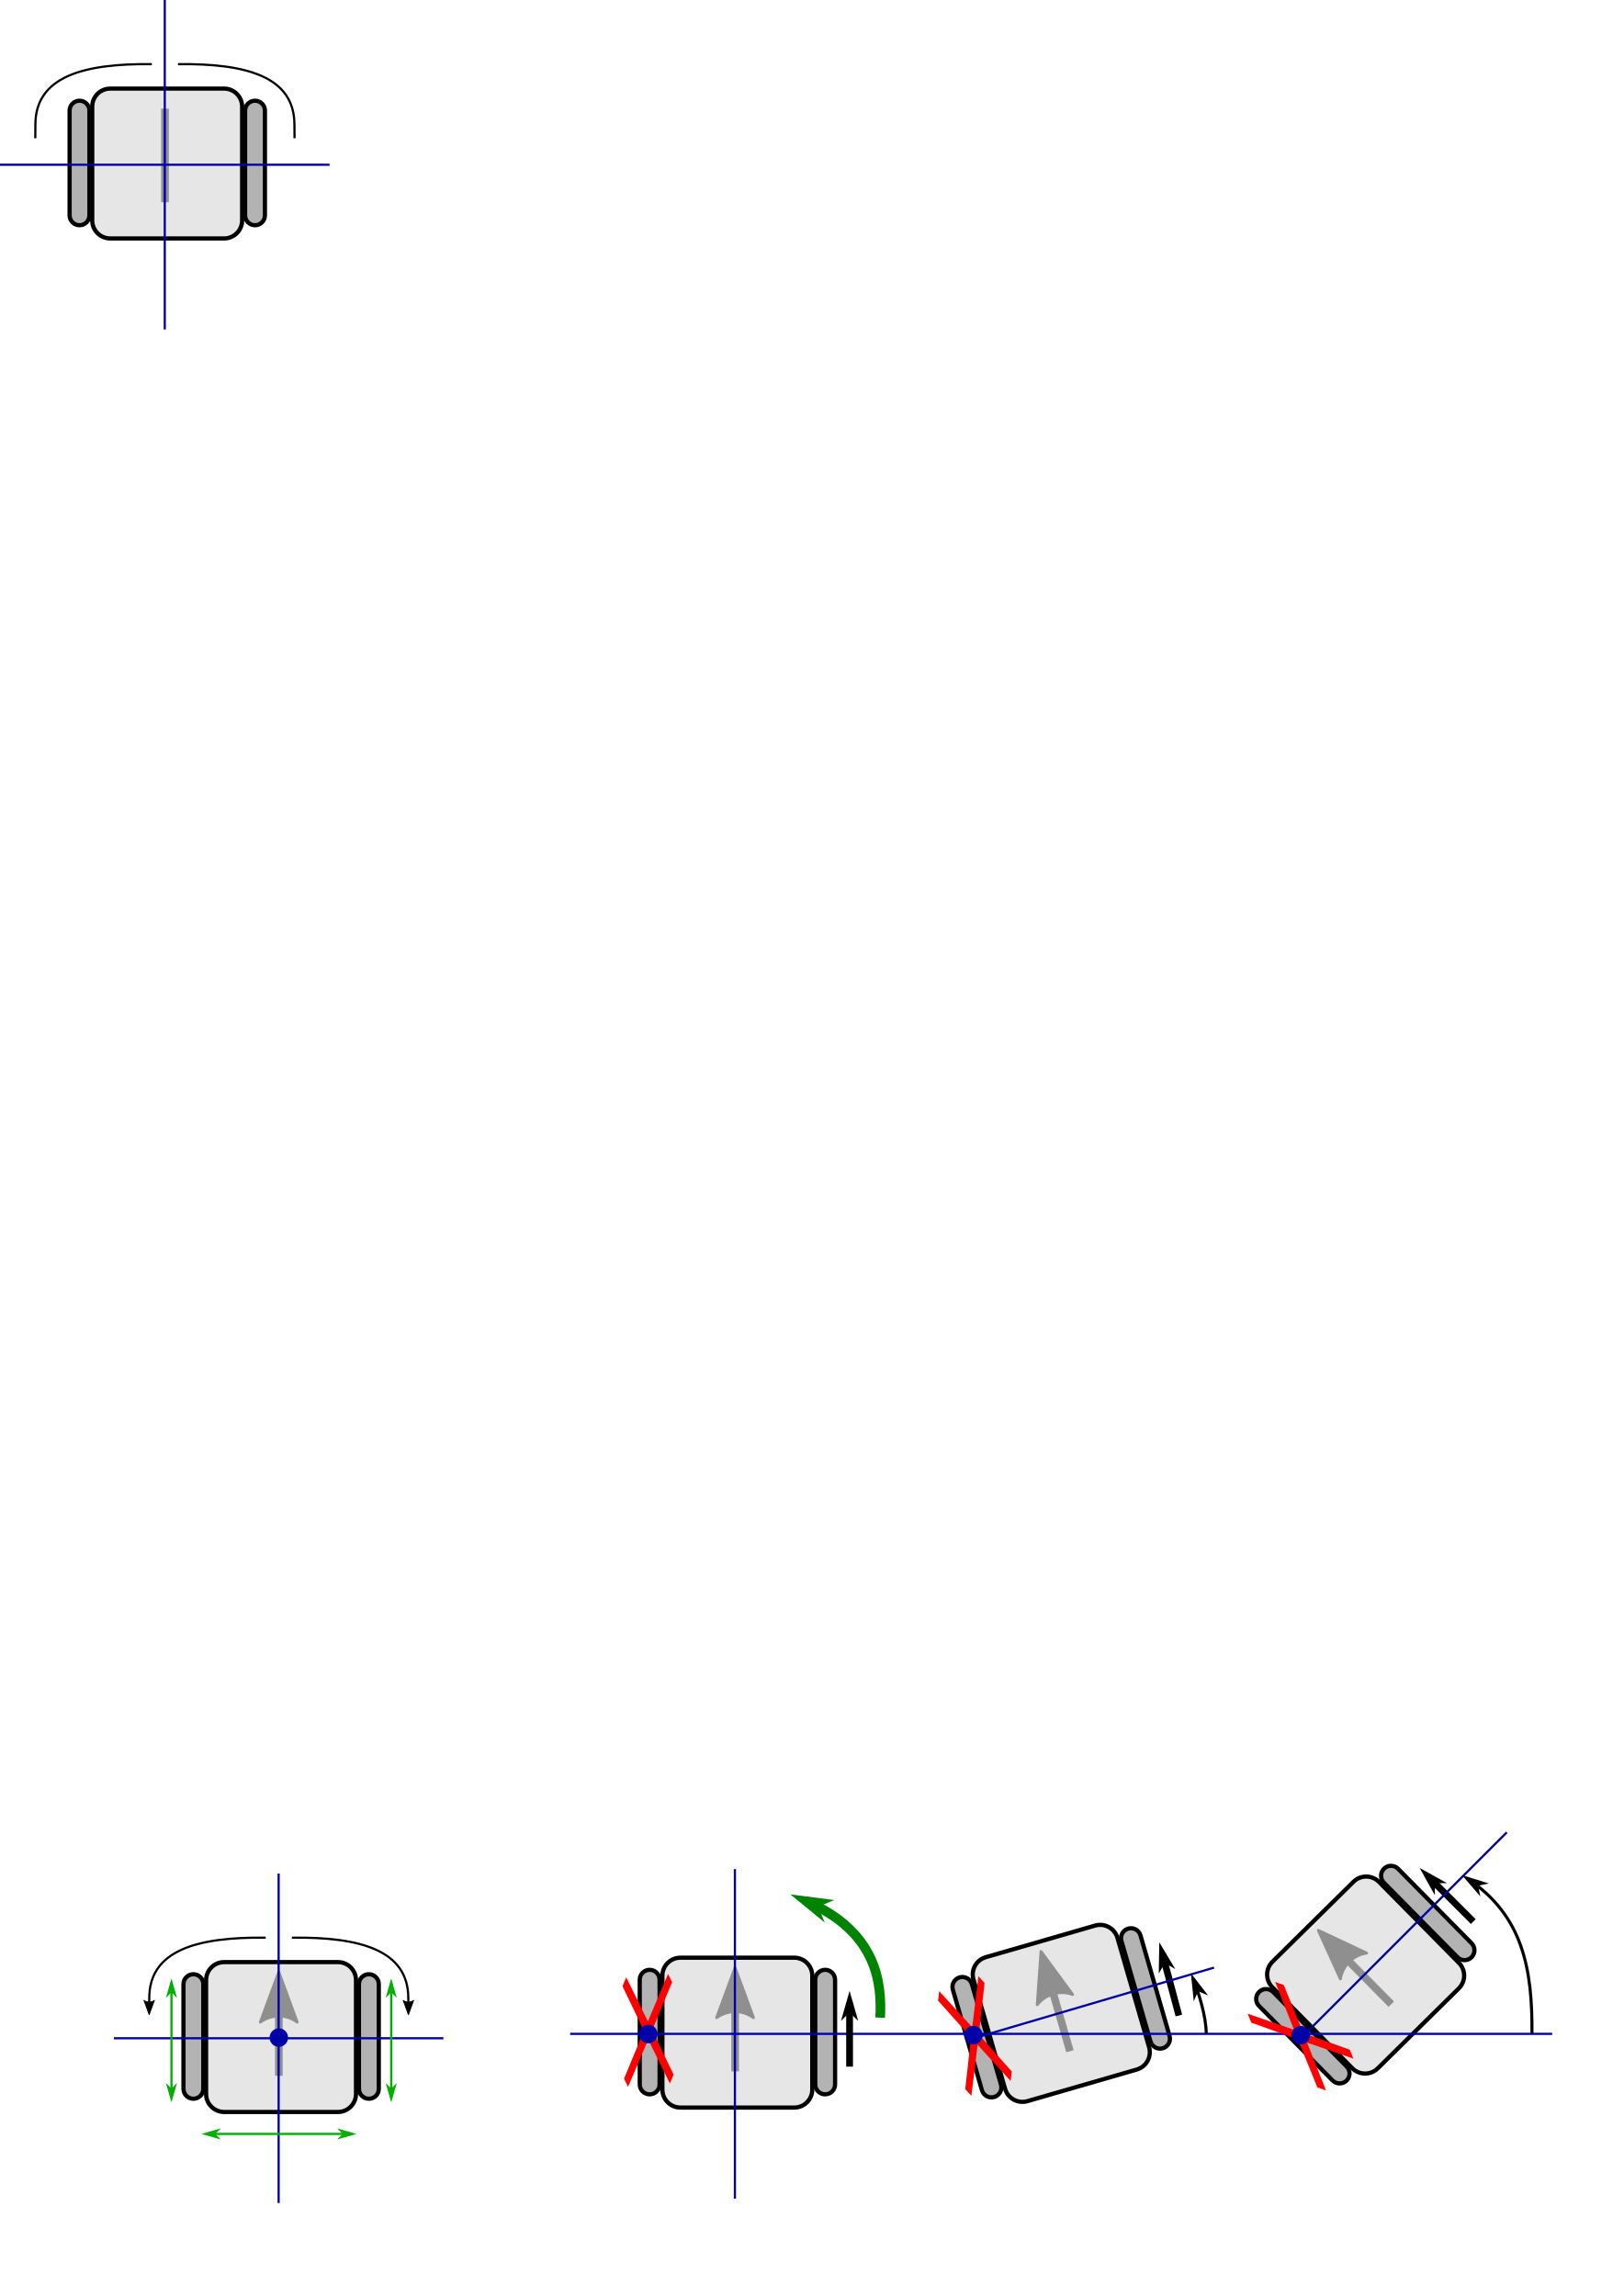
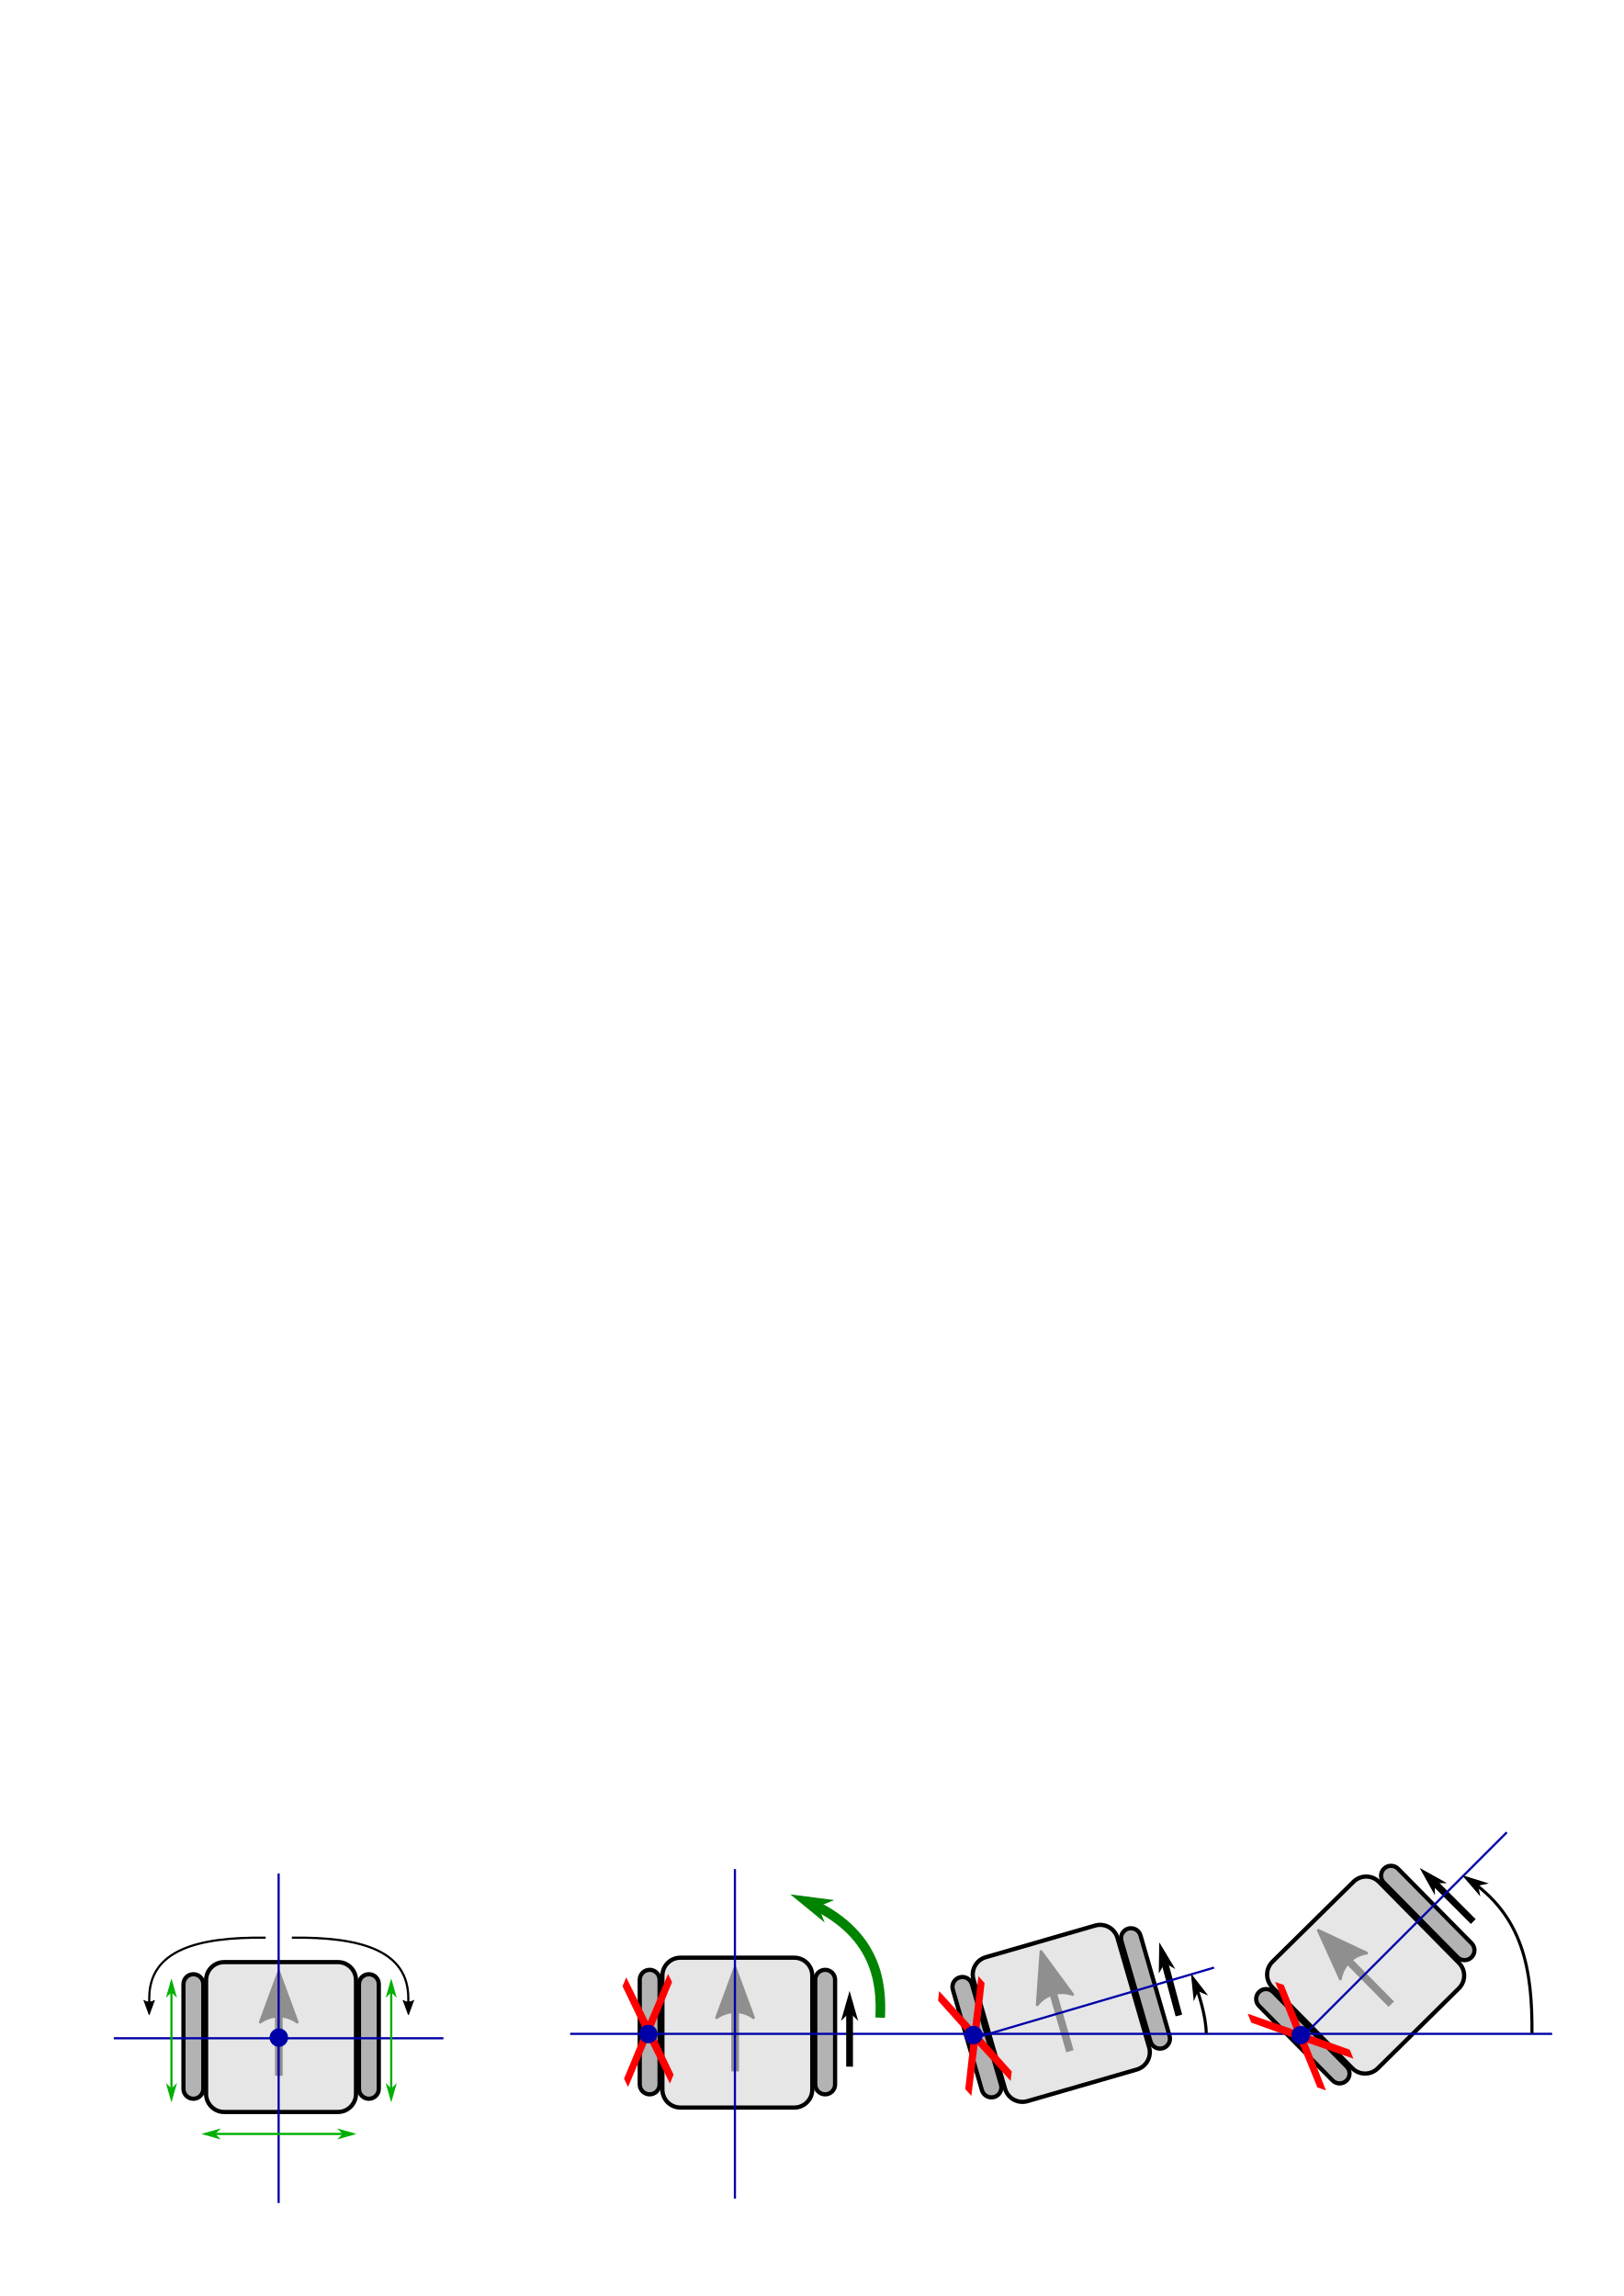
<svg xmlns="http://www.w3.org/2000/svg" width="210mm" height="297mm" viewBox="0 0 744.094 1052.362" id="svg2" version="1.1">
  <defs id="defs4">
    <marker style="overflow:visible" id="marker46809" refX="0" refY="0" orient="auto">
      <path transform="matrix(-0.4,0,0,-0.4,-4,0)" style="fill:#00af00;fill-opacity:1;fill-rule:evenodd;stroke:#00af00;stroke-width:1pt;stroke-opacity:1" d="M 0,0 5,-5 -12.5,0 5,5 0,0 Z" id="path46811" />
    </marker>
    <marker orient="auto" refY="0" refX="0" id="marker46625" style="overflow:visible">
      <path id="path46627" d="M 0,0 5,-5 -12.5,0 5,5 0,0 Z" style="fill:#00af00;fill-opacity:1;fill-rule:evenodd;stroke:#00af00;stroke-width:1pt;stroke-opacity:1" transform="matrix(0.4,0,0,0.4,4,0)" />
    </marker>
    <marker orient="auto" refY="0.0" refX="0.0" id="Arrow1Mend" style="overflow:visible;">
      <path id="path4175" d="M 0.0,0.0 L 5.0,-5.0 L -12.5,0.0 L 5.0,5.0 L 0.0,0.0 z " style="fill-rule:evenodd;stroke:#00af00;stroke-width:1pt;stroke-opacity:1;fill:#00af00;fill-opacity:1" transform="scale(0.4) rotate(180) translate(10,0)" />
    </marker>
    <marker style="overflow:visible" id="marker44998" refX="0.0" refY="0.0" orient="auto">
      <path transform="scale(0.4) translate(10,0)" style="fill-rule:evenodd;stroke:#00af00;stroke-width:1pt;stroke-opacity:1;fill:#00af00;fill-opacity:1" d="M 0.0,0.0 L 5.0,-5.0 L -12.5,0.0 L 5.0,5.0 L 0.0,0.0 z " id="path45000" />
    </marker>
    <marker style="overflow:visible" id="marker44820" refX="0.0" refY="0.0" orient="auto">
      <path transform="scale(0.4) translate(10,0)" style="fill-rule:evenodd;stroke:#000000;stroke-width:1pt;stroke-opacity:1;fill:#000000;fill-opacity:1" d="M 0.0,0.0 L 5.0,-5.0 L -12.5,0.0 L 5.0,5.0 L 0.0,0.0 z " id="path44822" />
    </marker>
    <marker orient="auto" refY="0" refX="0" id="marker44648" style="overflow:visible">
      <path id="path44650" d="M 0,0 5,-5 -12.5,0 5,5 0,0 Z" style="fill:#000000;fill-opacity:1;fill-rule:evenodd;stroke:#000000;stroke-width:1pt;stroke-opacity:1" transform="matrix(-0.2,0,0,-0.2,-1.2,0)" />
    </marker>
    <marker style="overflow:visible" id="marker42350" refX="0.0" refY="0.0" orient="auto">
      <path transform="scale(0.4) translate(10,0)" style="fill-rule:evenodd;stroke:#000000;stroke-width:1pt;stroke-opacity:1;fill:#000000;fill-opacity:1" d="M 0.0,0.0 L 5.0,-5.0 L -12.5,0.0 L 5.0,5.0 L 0.0,0.0 z " id="path42352" />
    </marker>
    <marker orient="auto" refY="0.0" refX="0.0" id="Arrow1Mstart" style="overflow:visible">
      <path id="path4172" d="M 0.0,0.0 L 5.0,-5.0 L -12.5,0.0 L 5.0,5.0 L 0.0,0.0 z " style="fill-rule:evenodd;stroke:#000000;stroke-width:1pt;stroke-opacity:1;fill:#000000;fill-opacity:1" transform="scale(0.4) translate(10,0)" />
    </marker>
    <marker orient="auto" refY="0.0" refX="0.0" id="Arrow1Lstart" style="overflow:visible">
      <path id="path4166" d="M 0.0,0.0 L 5.0,-5.0 L -12.5,0.0 L 5.0,5.0 L 0.0,0.0 z " style="fill-rule:evenodd;stroke:#000000;stroke-width:1pt;stroke-opacity:1;fill:#000000;fill-opacity:1" transform="scale(0.8) translate(12.5,0)" />
    </marker>
    <marker orient="auto" refY="0" refX="0" id="marker41714" style="overflow:visible">
      <path id="path41716" d="M 0,0 5,-5 -12.5,0 5,5 0,0 Z" style="fill:#000000;fill-opacity:1;fill-rule:evenodd;stroke:#000000;stroke-width:1pt;stroke-opacity:1" transform="matrix(-0.2,0,0,-0.2,-1.2,0)" />
    </marker>
    <marker style="overflow:visible" id="marker40749" refX="0" refY="0" orient="auto">
      <path transform="matrix(-0.2,0,0,-0.2,-1.2,0)" style="fill:#000000;fill-opacity:1;fill-rule:evenodd;stroke:#000000;stroke-width:1pt;stroke-opacity:1" d="M 0,0 5,-5 -12.5,0 5,5 0,0 Z" id="path40751" />
    </marker>
    <marker style="overflow:visible" id="marker40331" refX="0" refY="0" orient="auto">
      <path transform="matrix(-0.2,0,0,-0.2,-1.2,0)" style="fill:#000000;fill-opacity:1;fill-rule:evenodd;stroke:#000000;stroke-width:1pt;stroke-opacity:1" d="M 0,0 5,-5 -12.5,0 5,5 0,0 Z" id="path40333" />
    </marker>
    <marker orient="auto" refY="0.0" refX="0.0" id="marker39451" style="overflow:visible;">
      <path id="path39453" d="M 0.0,0.0 L 5.0,-5.0 L -12.5,0.0 L 5.0,5.0 L 0.0,0.0 z " style="fill-rule:evenodd;stroke:#008400;stroke-width:1pt;stroke-opacity:1;fill:#008400;fill-opacity:1" transform="scale(0.2) rotate(180) translate(6,0)" />
    </marker>
    <marker style="overflow:visible;" id="marker38583" refX="0.0" refY="0.0" orient="auto">
      <path transform="scale(0.2) rotate(180) translate(6,0)" style="fill-rule:evenodd;stroke:#008400;stroke-width:1pt;stroke-opacity:1;fill:#008400;fill-opacity:1" d="M 0.0,0.0 L 5.0,-5.0 L -12.5,0.0 L 5.0,5.0 L 0.0,0.0 z " id="path38585" />
    </marker>
    <marker orient="auto" refY="0.0" refX="0.0" id="marker26831" style="overflow:visible;">
      <path id="path26833" style="fill-rule:evenodd;stroke-width:0.625;stroke-linejoin:round;stroke:#000000;stroke-opacity:1;fill:#000000;fill-opacity:1" d="M 8.719,4.034 L -2.207,0.016 L 8.719,-4.002 C 6.973,-1.63 6.983,1.616 8.719,4.034 z " transform="scale(0.6) rotate(180) translate(0,0)" />
    </marker>
    <marker orient="auto" refY="0.0" refX="0.0" id="marker26649" style="overflow:visible;">
      <path id="path26651" style="fill-rule:evenodd;stroke-width:0.625;stroke-linejoin:round;stroke:#000000;stroke-opacity:1;fill:#000000;fill-opacity:1" d="M 8.719,4.034 L -2.207,0.016 L 8.719,-4.002 C 6.973,-1.63 6.983,1.616 8.719,4.034 z " transform="scale(0.6) rotate(180) translate(0,0)" />
    </marker>
    <marker orient="auto" refY="0.0" refX="0.0" id="marker26567" style="overflow:visible;">
      <path id="path26569" style="fill-rule:evenodd;stroke-width:0.625;stroke-linejoin:round;stroke:#000000;stroke-opacity:1;fill:#000000;fill-opacity:1" d="M 8.719,4.034 L -2.207,0.016 L 8.719,-4.002 C 6.973,-1.63 6.983,1.616 8.719,4.034 z " transform="scale(0.6) rotate(180) translate(0,0)" />
    </marker>
    <marker orient="auto" refY="0.0" refX="0.0" id="marker26491" style="overflow:visible;">
      <path id="path26493" style="fill-rule:evenodd;stroke-width:0.625;stroke-linejoin:round;stroke:#000000;stroke-opacity:1;fill:#000000;fill-opacity:1" d="M 8.719,4.034 L -2.207,0.016 L 8.719,-4.002 C 6.973,-1.63 6.983,1.616 8.719,4.034 z " transform="scale(0.6) rotate(180) translate(0,0)" />
    </marker>
    <marker orient="auto" refY="0.0" refX="0.0" id="marker26421" style="overflow:visible;">
      <path id="path26423" style="fill-rule:evenodd;stroke-width:0.625;stroke-linejoin:round;stroke:#000000;stroke-opacity:1;fill:#000000;fill-opacity:1" d="M 8.719,4.034 L -2.207,0.016 L 8.719,-4.002 C 6.973,-1.63 6.983,1.616 8.719,4.034 z " transform="scale(0.6) rotate(180) translate(0,0)" />
    </marker>
    <marker orient="auto" refY="0.0" refX="0.0" id="marker25093" style="overflow:visible;">
      <path id="path25095" style="fill-rule:evenodd;stroke-width:0.625;stroke-linejoin:round;stroke:#000000;stroke-opacity:1;fill:#000000;fill-opacity:1" d="M 8.719,4.034 L -2.207,0.016 L 8.719,-4.002 C 6.973,-1.63 6.983,1.616 8.719,4.034 z " transform="scale(0.6) rotate(180) translate(0,0)" />
    </marker>
    <marker orient="auto" refY="0.0" refX="0.0" id="marker23427" style="overflow:visible;">
      <path id="path23429" d="M 0.0,0.0 L 5.0,-5.0 L -12.5,0.0 L 5.0,5.0 L 0.0,0.0 z " style="fill-rule:evenodd;stroke:#000000;stroke-width:1pt;stroke-opacity:1;fill:#000000;fill-opacity:1" transform="scale(0.8) rotate(180) translate(12.5,0)" />
    </marker>
    <marker style="overflow:visible;" id="marker5651" refX="0.0" refY="0.0" orient="auto">
      <path transform="scale(0.6) rotate(180) translate(0,0)" d="M 8.719,4.034 L -2.207,0.016 L 8.719,-4.002 C 6.973,-1.63 6.983,1.616 8.719,4.034 z " style="fill-rule:evenodd;stroke-width:0.625;stroke-linejoin:round;stroke:#000000;stroke-opacity:1;fill:#000000;fill-opacity:1" id="path5653" />
    </marker>
    <marker orient="auto" refY="0.0" refX="0.0" id="Arrow2Mend" style="overflow:visible;">
      <path id="path4193" style="fill-rule:evenodd;stroke-width:0.625;stroke-linejoin:round;stroke:#8f8f8f;stroke-opacity:1;fill:#8f8f8f;fill-opacity:1" d="M 8.719,4.034 L -2.207,0.016 L 8.719,-4.002 C 6.973,-1.63 6.983,1.616 8.719,4.034 z " transform="scale(0.6) rotate(180) translate(0,0)" />
    </marker>
    <marker orient="auto" refY="0.0" refX="0.0" id="Arrow1Send" style="overflow:visible;">
      <path id="path4181" d="M 0.0,0.0 L 5.0,-5.0 L -12.5,0.0 L 5.0,5.0 L 0.0,0.0 z " style="fill-rule:evenodd;stroke:#008400;stroke-width:1pt;stroke-opacity:1;fill:#008400;fill-opacity:1" transform="scale(0.2) rotate(180) translate(6,0)" />
    </marker>
    <marker orient="auto" refY="0.0" refX="0.0" id="Arrow2Lend" style="overflow:visible;">
      <path id="path4187" style="fill-rule:evenodd;stroke-width:0.625;stroke-linejoin:round;stroke:#000000;stroke-opacity:1;fill:#000000;fill-opacity:1" d="M 8.719,4.034 L -2.207,0.016 L 8.719,-4.002 C 6.973,-1.63 6.983,1.616 8.719,4.034 z " transform="scale(1.1) rotate(180) translate(1,0)" />
    </marker>
    <marker orient="auto" refY="0" refX="0" id="marker25093-1" style="overflow:visible">
      <path id="path25095-7" style="fill:#000000;fill-opacity:1;fill-rule:evenodd;stroke:#000000;stroke-width:0.625;stroke-linejoin:round;stroke-opacity:1" d="M 8.719,4.034 -2.207,0.016 8.719,-4.002 c -1.745,2.372 -1.735,5.617 -6e-7,8.035 z" transform="scale(-0.6,-0.6)" />
    </marker>
    <marker orient="auto" refY="0" refX="0" id="Arrow1Send-3" style="overflow:visible">
      <path id="path4181-2" d="M 0,0 5,-5 -12.5,0 5,5 0,0 Z" style="fill:#000000;fill-opacity:1;fill-rule:evenodd;stroke:#000000;stroke-width:1pt;stroke-opacity:1" transform="matrix(-0.2,0,0,-0.2,-1.2,0)" />
    </marker>
    <marker orient="auto" refY="0" refX="0" id="Arrow1Send-1" style="overflow:visible">
      <path id="path4181-5" d="M 0,0 5,-5 -12.5,0 5,5 0,0 Z" style="fill:#008400;fill-opacity:1;fill-rule:evenodd;stroke:#008400;stroke-width:1pt;stroke-opacity:1" transform="matrix(-0.2,0,0,-0.2,-1.2,0)" />
    </marker>
    <marker style="overflow:visible" id="marker44998-2" refX="0" refY="0" orient="auto">
      <path transform="matrix(0.4,0,0,0.4,4,0)" style="fill:#00af00;fill-opacity:1;fill-rule:evenodd;stroke:#00af00;stroke-width:1pt;stroke-opacity:1" d="M 0,0 5,-5 -12.5,0 5,5 0,0 Z" id="path45000-8" />
    </marker>
    <marker orient="auto" refY="0" refX="0" id="Arrow1Mend-5" style="overflow:visible">
      <path id="path4175-0" d="M 0,0 5,-5 -12.5,0 5,5 0,0 Z" style="fill:#00af00;fill-opacity:1;fill-rule:evenodd;stroke:#00af00;stroke-width:1pt;stroke-opacity:1" transform="matrix(-0.4,0,0,-0.4,-4,0)" />
    </marker>
  </defs>
  <g id="layer1">
    <rect style="fill:#b3b3b3;fill-opacity:1;stroke:#000000;stroke-width:1.93;stroke-miterlimit:4;stroke-dasharray:none;stroke-dashoffset:0;stroke-opacity:1" id="rect3341" width="9.091" height="57.074" x="84.075" y="904.88" ry="4.546" />
    <rect ry="4.546" y="904.88" x="164.499" height="57.074" width="9.091" id="rect3358" style="fill:#b3b3b3;fill-opacity:1;stroke:#000000;stroke-width:1.93;stroke-miterlimit:4;stroke-dasharray:none;stroke-dashoffset:0;stroke-opacity:1" />
    <rect style="fill:#e6e6e6;fill-opacity:1;stroke:#000000;stroke-width:1.93;stroke-miterlimit:4;stroke-dasharray:none;stroke-dashoffset:0;stroke-opacity:1" id="rect3339" width="68.69" height="68.69" x="94.449" y="899.324" ry="8.264" />
    <path style="fill:none;fill-rule:evenodd;stroke:#8f8f8f;stroke-width:3.5;stroke-linecap:butt;stroke-linejoin:miter;stroke-miterlimit:4;stroke-dasharray:none;stroke-opacity:1;marker-end:url(#Arrow2Mend)" d="m 127.784,951.428 0,-42.931" id="path3360" />
    <flowRoot xml:space="preserve" id="flowRoot5529" style="font-style:normal;font-weight:normal;font-size:40px;line-height:125%;font-family:Sans;letter-spacing:0px;word-spacing:0px;fill:#000000;fill-opacity:1;stroke:none;stroke-width:1px;stroke-linecap:butt;stroke-linejoin:miter;stroke-opacity:1" transform="matrix(0.3750982,0,0,0.3750982,127.5159,553.4872)">
      <flowRegion id="flowRegion5531">
        <rect id="rect5533" width="221.728" height="106.066" x="-74.246" y="972.055" />
      </flowRegion>
      <flowPara id="flowPara5535" style="font-style:normal;font-variant:normal;font-weight:normal;font-stretch:normal;font-family:'Abyssinica SIL';-inkscape-font-specification:'Abyssinica SIL'">L      R</flowPara>
    </flowRoot>
    <path style="fill:none;fill-rule:evenodd;stroke:#0000a8;stroke-width:1px;stroke-linecap:butt;stroke-linejoin:miter;stroke-opacity:1" d="m 127.689,1009.737 0,-151.018" id="path5639" />
    <path id="path5641" d="m 52.181,934.228 151.018,0" style="fill:none;fill-rule:evenodd;stroke:#0000a8;stroke-width:1px;stroke-linecap:butt;stroke-linejoin:miter;stroke-opacity:1" />
    <path style="fill:none;fill-rule:evenodd;stroke:#000000;stroke-width:1px;stroke-linecap:butt;stroke-linejoin:miter;stroke-opacity:1;marker-end:url(#marker5651)" d="m 133.751,888.126 c 31.622,-0.391 53.358,5.848 53.358,27.729 0,2.898 0.046,0.861 0.046,6.235" id="path5643" />
    <flowRoot xml:space="preserve" id="flowRoot5529-5" style="font-style:normal;font-weight:normal;font-size:15.004px;line-height:125%;font-family:Sans;letter-spacing:0px;word-spacing:0px;fill:#000000;fill-opacity:1;stroke:none;stroke-width:1px;stroke-linecap:butt;stroke-linejoin:miter;stroke-opacity:1" transform="translate(80.92897,875.2333)">
      <flowRegion id="flowRegion5531-6">
        <rect id="rect5533-3" width="122.813" height="44.071" x="-0.403" y="-2.601" />
      </flowRegion>
      <flowPara id="flowPara5535-8" style="font-style:normal;font-variant:normal;font-weight:normal;font-stretch:normal;font-family:'Abyssinica SIL';-inkscape-font-specification:'Abyssinica SIL'">-α            +α</flowPara>
    </flowRoot>
    <path id="path25091" d="m 121.756,888.126 c -31.622,-0.391 -53.358,5.848 -53.358,27.729 0,2.898 -0.046,0.861 -0.046,6.235" style="fill:none;fill-rule:evenodd;stroke:#000000;stroke-width:1px;stroke-linecap:butt;stroke-linejoin:miter;stroke-opacity:1;marker-end:url(#marker25093)" />
-     <rect style="fill:#b3b3b3;fill-opacity:1;stroke:#000000;stroke-width:1.93;stroke-miterlimit:4;stroke-dasharray:none;stroke-dashoffset:0;stroke-opacity:1" id="rect3341-3" width="9.091" height="57.074" x="31.894" y="46.16" ry="4.546" />
-     <rect ry="4.546" y="46.16" x="112.318" height="57.074" width="9.091" id="rect3358-8" style="fill:#b3b3b3;fill-opacity:1;stroke:#000000;stroke-width:1.93;stroke-miterlimit:4;stroke-dasharray:none;stroke-dashoffset:0;stroke-opacity:1" />
-     <rect style="fill:#e6e6e6;fill-opacity:1;stroke:#000000;stroke-width:1.93;stroke-miterlimit:4;stroke-dasharray:none;stroke-dashoffset:0;stroke-opacity:1" id="rect3339-2" width="68.69" height="68.69" x="42.269" y="40.605" ry="8.264" />
-     <path style="fill:none;fill-rule:evenodd;stroke:#8f8f8f;stroke-width:3.5;stroke-linecap:butt;stroke-linejoin:miter;stroke-miterlimit:4;stroke-dasharray:none;stroke-opacity:1;marker-end:" d="m 75.604,92.709 0,-42.931" id="path3360-8" />
-     <flowRoot xml:space="preserve" id="flowRoot5529-2" style="font-style:normal;font-weight:normal;font-size:15.004px;line-height:125%;font-family:Sans;letter-spacing:0px;word-spacing:0px;fill:#000000;fill-opacity:1;stroke:none;stroke-width:1px;stroke-linecap:butt;stroke-linejoin:miter;stroke-opacity:1">
-       <flowRegion id="flowRegion5531-61">
-         <rect id="rect5533-4" width="83.17" height="39.785" x="47.486" y="59.384" />
-       </flowRegion>
-       <flowPara id="flowPara5535-0" style="font-style:normal;font-variant:normal;font-weight:normal;font-stretch:normal;font-family:'Abyssinica SIL';-inkscape-font-specification:'Abyssinica SIL'">L      R</flowPara>
-     </flowRoot>
-     <path style="fill:none;fill-rule:evenodd;stroke:#0000a8;stroke-width:1px;stroke-linecap:butt;stroke-linejoin:miter;stroke-opacity:1;marker-end:" d="M 75.509,151.018 75.509,0" id="path5639-4" />
-     <path id="path5641-1" d="m 0,75.509 151.018,0" style="fill:none;fill-rule:evenodd;stroke:#0000a8;stroke-width:1px;stroke-linecap:butt;stroke-linejoin:miter;stroke-opacity:1;marker-end:" />
-     <path style="fill:none;fill-rule:evenodd;stroke:#000000;stroke-width:1px;stroke-linecap:butt;stroke-linejoin:miter;stroke-opacity:1;marker-end:" d="m 81.57,29.407 c 31.622,-0.391 53.358,5.848 53.358,27.729 0,2.898 0.046,0.861 0.046,6.235" id="path5643-6" />
-     <flowRoot xml:space="preserve" id="flowRoot5529-5-9" style="font-style:normal;font-weight:normal;font-size:15.004px;line-height:125%;font-family:Sans;letter-spacing:0px;word-spacing:0px;fill:#000000;fill-opacity:1;stroke:none;stroke-width:1px;stroke-linecap:butt;stroke-linejoin:miter;stroke-opacity:1" transform="translate(30.74842,20.51385)">
-       <flowRegion id="flowRegion5531-6-9">
-         <rect id="rect5533-3-3" width="122.813" height="44.071" x="-0.403" y="-2.601" />
-       </flowRegion>
-       <flowPara id="flowPara5535-8-7" style="font-style:normal;font-variant:normal;font-weight:normal;font-stretch:normal;font-family:'Abyssinica SIL';-inkscape-font-specification:'Abyssinica SIL'">-           +</flowPara>
-     </flowRoot>
-     <path id="path25091-8" d="m 69.576,29.407 c -31.622,-0.391 -53.358,5.848 -53.358,27.729 0,2.898 -0.046,0.861 -0.046,6.235" style="fill:none;fill-rule:evenodd;stroke:#000000;stroke-width:1px;stroke-linecap:butt;stroke-linejoin:miter;stroke-opacity:1;marker-end:" />
    <rect ry="4.546" y="902.86" x="293.176" height="57.074" width="9.091" id="rect26045" style="fill:#b3b3b3;fill-opacity:1;stroke:#000000;stroke-width:1.93;stroke-miterlimit:4;stroke-dasharray:none;stroke-dashoffset:0;stroke-opacity:1" />
    <rect style="fill:#b3b3b3;fill-opacity:1;stroke:#000000;stroke-width:1.93;stroke-miterlimit:4;stroke-dasharray:none;stroke-dashoffset:0;stroke-opacity:1" id="rect26047" width="9.091" height="57.074" x="373.6" y="902.86" ry="4.546" />
    <rect ry="8.264" y="897.304" x="303.551" height="68.69" width="68.69" id="rect26049" style="fill:#e6e6e6;fill-opacity:1;stroke:#000000;stroke-width:1.93;stroke-miterlimit:4;stroke-dasharray:none;stroke-dashoffset:0;stroke-opacity:1" />
    <path id="path26051" d="m 336.886,949.408 0,-42.931" style="fill:none;fill-rule:evenodd;stroke:#8f8f8f;stroke-width:3.5;stroke-linecap:butt;stroke-linejoin:miter;stroke-miterlimit:4;stroke-dasharray:none;stroke-opacity:1;marker-end:url(#Arrow2Mend)" />
    <flowRoot style="font-style:normal;font-weight:normal;font-size:15.004px;line-height:125%;font-family:Sans;letter-spacing:0px;word-spacing:0px;fill:#000000;fill-opacity:1;stroke:none;stroke-width:1px;stroke-linecap:butt;stroke-linejoin:miter;stroke-opacity:1" id="flowRoot26053" xml:space="preserve" transform="translate(-90.91373,3.030458)">
      <flowRegion id="flowRegion26055">
        <rect y="913.053" x="399.682" height="39.785" width="83.17" id="rect26057" />
      </flowRegion>
      <flowPara style="font-style:normal;font-variant:normal;font-weight:normal;font-stretch:normal;font-family:'Abyssinica SIL';-inkscape-font-specification:'Abyssinica SIL'" id="flowPara26059">L      R</flowPara>
    </flowRoot>
    <path id="path26061" d="m 336.791,1007.717 0,-151.018" style="fill:none;fill-rule:evenodd;stroke:#0000a8;stroke-width:1px;stroke-linecap:butt;stroke-linejoin:miter;stroke-opacity:1" />
    <path style="fill:none;fill-opacity:1;stroke:#ff0000;stroke-width:9.887;stroke-miterlimit:4;stroke-dasharray:none;stroke-dashoffset:0;stroke-opacity:1" id="path26347" d="m 339.916,970.54 -42.91,-39.315 -39.922,42.346 39.315,-42.91 -42.346,-39.922 42.91,39.315 39.922,-42.346 -39.315,42.91 z" transform="matrix(0.2527494,0,0,0.5586318,221.9221,410.7544)" />
    <rect style="fill:#b3b3b3;fill-opacity:1;stroke:#000000;stroke-width:1.93;stroke-miterlimit:4;stroke-dasharray:none;stroke-dashoffset:0;stroke-opacity:1" id="rect26349" width="9.091" height="57.074" x="166.063" y="992.826" ry="4.546" transform="matrix(0.9606207,-0.277863,0.277863,0.9606207,0,0)" />
    <rect ry="4.546" y="992.826" x="246.487" height="57.074" width="9.091" id="rect26351" style="fill:#b3b3b3;fill-opacity:1;stroke:#000000;stroke-width:1.93;stroke-miterlimit:4;stroke-dasharray:none;stroke-dashoffset:0;stroke-opacity:1" transform="matrix(0.9606207,-0.277863,0.277863,0.9606207,0,0)" />
    <rect style="fill:#e6e6e6;fill-opacity:1;stroke:#000000;stroke-width:1.93;stroke-miterlimit:4;stroke-dasharray:none;stroke-dashoffset:0;stroke-opacity:1" id="rect26353" width="68.69" height="68.69" x="176.437" y="987.27" ry="8.264" transform="matrix(0.9606207,-0.277863,0.277863,0.9606207,0,0)" />
    <path style="fill:none;fill-rule:evenodd;stroke:#8f8f8f;stroke-width:3.5;stroke-linecap:butt;stroke-linejoin:miter;stroke-miterlimit:4;stroke-dasharray:none;stroke-opacity:1;marker-end:url(#Arrow2Mend)" d="M 490.316,940.157 478.386,898.916" id="path26355" />
    <flowRoot transform="matrix(0.9606207,-0.277863,0.277863,0.9606207,-183.6009,149.9166)" xml:space="preserve" id="flowRoot26357" style="font-style:normal;font-weight:normal;font-size:15.004px;line-height:125%;font-family:Sans;letter-spacing:0px;word-spacing:0px;fill:#000000;fill-opacity:1;stroke:none;stroke-width:1px;stroke-linecap:butt;stroke-linejoin:miter;stroke-opacity:1">
      <flowRegion id="flowRegion26359">
        <rect id="rect26361" width="83.17" height="39.785" x="399.682" y="913.053" />
      </flowRegion>
      <flowPara id="flowPara26363" style="font-style:normal;font-variant:normal;font-weight:normal;font-stretch:normal;font-family:'Abyssinica SIL';-inkscape-font-specification:'Abyssinica SIL'">L      R</flowPara>
    </flowRoot>
    <rect transform="matrix(0.7117923,-0.70239,0.70239,0.7117923,0,0)" ry="4.546" y="1055.144" x="-235.105" height="57.074" width="9.091" id="rect26385" style="fill:#b3b3b3;fill-opacity:1;stroke:#000000;stroke-width:1.93;stroke-miterlimit:4;stroke-dasharray:none;stroke-dashoffset:0;stroke-opacity:1" />
    <rect transform="matrix(0.7117923,-0.70239,0.70239,0.7117923,0,0)" style="fill:#b3b3b3;fill-opacity:1;stroke:#000000;stroke-width:1.93;stroke-miterlimit:4;stroke-dasharray:none;stroke-dashoffset:0;stroke-opacity:1" id="rect26387" width="9.091" height="57.074" x="-154.681" y="1055.144" ry="4.546" />
    <rect transform="matrix(0.7117923,-0.70239,0.70239,0.7117923,0,0)" ry="8.264" y="1049.588" x="-224.731" height="68.69" width="68.69" id="rect26389" style="fill:#e6e6e6;fill-opacity:1;stroke:#000000;stroke-width:1.93;stroke-miterlimit:4;stroke-dasharray:none;stroke-dashoffset:0;stroke-opacity:1" />
    <path id="path26391" d="M 637.583,918.61 607.429,888.052" style="fill:none;fill-rule:evenodd;stroke:#8f8f8f;stroke-width:3.5;stroke-linecap:butt;stroke-linejoin:miter;stroke-miterlimit:4;stroke-dasharray:none;stroke-opacity:1;marker-end:url(#Arrow2Mend)" />
    <flowRoot style="font-style:normal;font-weight:normal;font-size:15.004px;line-height:125%;font-family:Sans;letter-spacing:0px;word-spacing:0px;fill:#000000;fill-opacity:1;stroke:none;stroke-width:1px;stroke-linecap:butt;stroke-linejoin:miter;stroke-opacity:1" id="flowRoot26393" xml:space="preserve" transform="matrix(0.7117923,-0.70239,0.70239,0.7117923,-331.6471,545.4682)">
      <flowRegion id="flowRegion26395">
        <rect y="913.053" x="399.682" height="39.785" width="83.17" id="rect26397" />
      </flowRegion>
      <flowPara style="font-style:normal;font-variant:normal;font-weight:normal;font-stretch:normal;font-family:'Abyssinica SIL';-inkscape-font-specification:'Abyssinica SIL'" id="flowPara26399">L      R</flowPara>
    </flowRoot>
    <path style="fill:none;fill-rule:evenodd;stroke:#0000a8;stroke-width:1px;stroke-linecap:butt;stroke-linejoin:miter;stroke-opacity:1" d="m 261.282,932.208 450.023,0" id="path26063" />
    <path id="path25091-4" d="m 403.357,924.792 c 0.767,-15.535 -1.176,-39.237 -33.964,-53.404" style="fill:none;fill-rule:evenodd;stroke:#008400;stroke-width:4.4;stroke-linecap:butt;stroke-linejoin:miter;stroke-miterlimit:4;stroke-dasharray:none;stroke-opacity:1;marker-end:url(#Arrow1Send)" />
    <path id="path25091-4-9" d="m 389.34,947.238 0,-29.197" style="fill:none;fill-rule:evenodd;stroke:#000000;stroke-width:3.1;stroke-linecap:butt;stroke-linejoin:miter;stroke-miterlimit:4;stroke-dasharray:none;stroke-opacity:1;marker-end:url(#Arrow1Send-3)" />
    <path style="fill:none;fill-rule:evenodd;stroke:#000000;stroke-width:3.1;stroke-linecap:butt;stroke-linejoin:miter;stroke-miterlimit:4;stroke-dasharray:none;stroke-opacity:1;marker-end:url(#marker40749)" d="m 540.251,923.791 -7.557,-28.202" id="path39087" />
    <path id="path39449" d="M 675.158,880.737 654.512,860.091" style="fill:none;fill-rule:evenodd;stroke:#000000;stroke-width:3.1;stroke-linecap:butt;stroke-linejoin:miter;stroke-miterlimit:4;stroke-dasharray:none;stroke-opacity:1;marker-end:url(#marker40331)" />
    <path id="path41704" d="M 598.078,932.28 690.52,839.839" style="fill:none;fill-rule:evenodd;stroke:#0000a8;stroke-width:1;stroke-linecap:butt;stroke-linejoin:miter;stroke-opacity:1;stroke-miterlimit:4;stroke-dasharray:none" />
    <path style="fill:none;fill-opacity:1;stroke:#ff0000;stroke-width:9.887;stroke-miterlimit:4;stroke-dasharray:none;stroke-dashoffset:0;stroke-opacity:1" id="path26417" d="m 339.916,970.54 -42.91,-39.315 -39.922,42.346 39.315,-42.91 -42.346,-39.922 42.91,39.315 39.922,-42.346 -39.315,42.91 z" transform="matrix(0.1799051,-0.1775287,0.3923774,0.3976298,177.4083,615.9502)" />
    <path style="fill:none;fill-rule:evenodd;stroke:#000000;stroke-width:1.4;stroke-linecap:butt;stroke-linejoin:miter;stroke-miterlimit:4;stroke-dasharray:none;stroke-opacity:1;marker-start:url(#Arrow1Mstart)" d="m 672.257,860.938 c 25.87,16.998 29.989,41.937 29.799,70.963" id="path41706" />
    <path style="fill:none;fill-rule:evenodd;stroke:#0000a8;stroke-width:1;stroke-linecap:butt;stroke-linejoin:miter;stroke-miterlimit:4;stroke-dasharray:none;stroke-opacity:1" d="M 446.078,934.28 556.377,901.839" id="path42340" />
    <path transform="matrix(0.2427963,-0.07022972,0.1552231,0.5366332,230.2071,454.6592)" d="m 339.916,970.54 -42.91,-39.315 -39.922,42.346 39.315,-42.91 -42.346,-39.922 42.91,39.315 39.922,-42.346 -39.315,42.91 z" id="path26381" style="fill:none;fill-opacity:1;stroke:#ff0000;stroke-width:9.887;stroke-miterlimit:4;stroke-dasharray:none;stroke-dashoffset:0;stroke-opacity:1" />
    <path id="path42348" d="m 546.771,906.974 c 2.763,6.897 5.937,17.367 6,24.927" style="fill:none;fill-rule:evenodd;stroke:#000000;stroke-width:1.4;stroke-linecap:butt;stroke-linejoin:miter;stroke-miterlimit:4;stroke-dasharray:none;stroke-opacity:1;marker-start:url(#marker42350)" />
    <circle style="fill:#0000a8;fill-opacity:1;stroke:#0000a8;stroke-width:1.4;stroke-miterlimit:4;stroke-dasharray:none;stroke-dashoffset:0;stroke-opacity:1" id="path44472" cx="127.784" cy="933.922" r="3.536" />
    <circle r="3.536" cy="932.785" cx="446.086" id="circle44474" style="fill:#0000a8;fill-opacity:1;stroke:#0000a8;stroke-width:1.4;stroke-miterlimit:4;stroke-dasharray:none;stroke-dashoffset:0;stroke-opacity:1" />
    <circle style="fill:#0000a8;fill-opacity:1;stroke:#0000a8;stroke-width:1.4;stroke-miterlimit:4;stroke-dasharray:none;stroke-dashoffset:0;stroke-opacity:1" id="circle44476" cx="297.088" cy="932.28" r="3.536" />
    <circle style="fill:#0000a8;fill-opacity:1;stroke:#0000a8;stroke-width:1.4;stroke-miterlimit:4;stroke-dasharray:none;stroke-dashoffset:0;stroke-opacity:1" id="circle44478" cx="596.094" cy="932.785" r="3.536" />
    <flowRoot xml:space="preserve" id="flowRoot44480" style="font-style:normal;font-weight:normal;font-size:40px;line-height:125%;font-family:Sans;letter-spacing:0px;word-spacing:0px;fill:#000000;fill-opacity:1;stroke:none;stroke-width:1px;stroke-linecap:butt;stroke-linejoin:miter;stroke-opacity:1" transform="matrix(0.3369255,0,0,0.3369255,400.1551,647.5226)">
      <flowRegion id="flowRegion44482">
        <rect id="rect44484" width="280.12" height="177.666" x="454.569" y="773.56" />
      </flowRegion>
      <flowPara id="flowPara44486" style="font-size:37.1px">
        <flowSpan style="font-size:39.994px" id="flowSpan44608">ω</flowSpan>
        <flowSpan style="font-size:25.97px;baseline-shift:sub" id="flowSpan44604">R</flowSpan>
      </flowPara>
    </flowRoot>
    <flowRoot xml:space="preserve" id="flowRoot44480-0" style="font-style:normal;font-weight:normal;font-size:13.477px;line-height:125%;font-family:Sans;letter-spacing:0px;word-spacing:0px;fill:#000000;fill-opacity:1;stroke:none;stroke-width:1px;stroke-linecap:butt;stroke-linejoin:miter;stroke-opacity:1" transform="translate(386.4494,952.6084)">
      <flowRegion id="flowRegion44482-0">
        <rect id="rect44484-7" width="40.842" height="24.505" x="-0.888" y="-6.063" />
      </flowRegion>
      <flowPara id="flowPara44486-8">v<flowSpan style="font-size:65%;baseline-shift:sub" id="flowSpan44548">R</flowSpan>
      </flowPara>
    </flowRoot>
    <flowRoot xml:space="preserve" id="flowRoot44480-0-4" style="font-style:normal;font-weight:normal;font-size:13.477px;line-height:125%;font-family:Sans;letter-spacing:0px;word-spacing:0px;fill:#000000;fill-opacity:1;stroke:none;stroke-width:1px;stroke-linecap:butt;stroke-linejoin:miter;stroke-opacity:1" transform="matrix(0.9659258,-0.258819,0.258819,0.9659258,534.1339,887.9902)">
      <flowRegion id="flowRegion44482-0-4">
        <rect id="rect44484-7-1" width="40.842" height="24.505" x="-0.888" y="-6.063" />
      </flowRegion>
      <flowPara id="flowPara44486-8-1">v<flowSpan style="font-size:65%;baseline-shift:sub" id="flowSpan44548-6">R</flowSpan>
      </flowPara>
    </flowRoot>
    <flowRoot xml:space="preserve" id="flowRoot44480-0-4-5" style="font-style:normal;font-weight:normal;font-size:13.477px;line-height:125%;font-family:Sans;letter-spacing:0px;word-spacing:0px;fill:#000000;fill-opacity:1;stroke:none;stroke-width:1px;stroke-linecap:butt;stroke-linejoin:miter;stroke-opacity:1" transform="matrix(0.7071068,-0.7071068,0.7071068,0.7071068,652.3217,851.9202)">
      <flowRegion id="flowRegion44482-0-4-2">
        <rect id="rect44484-7-1-2" width="40.842" height="24.505" x="-0.888" y="-6.063" />
      </flowRegion>
      <flowPara id="flowPara44486-8-1-7">v<flowSpan style="font-size:65%;baseline-shift:sub" id="flowSpan44548-6-1">R</flowSpan>
      </flowPara>
    </flowRoot>
    <flowRoot xml:space="preserve" id="flowRoot44480-7" style="font-style:normal;font-weight:normal;font-size:13.477px;line-height:125%;font-family:Sans;letter-spacing:0px;word-spacing:0px;fill:#000000;fill-opacity:1;stroke:none;stroke-width:1px;stroke-linecap:butt;stroke-linejoin:miter;stroke-opacity:1" transform="translate(689.7558,864.5709)">
      <flowRegion id="flowRegion44482-6">
        <rect id="rect44484-1" width="94.38" height="59.86" x="-0.888" y="-6.062" />
      </flowRegion>
      <flowPara id="flowPara44486-0" style="font-size:12.5px">
        <flowSpan style="font-size:13.475px" id="flowSpan44608-3">ω</flowSpan>
        <flowSpan style="font-size:8.75px;baseline-shift:sub" id="flowSpan44604-7">R</flowSpan>
      </flowPara>
    </flowRoot>
    <path style="fill:none;fill-rule:evenodd;stroke:#00af00;stroke-width:1px;stroke-linecap:butt;stroke-linejoin:miter;stroke-opacity:1;marker-end:url(#Arrow1Mend);marker-start:url(#marker44998)" d="m 94.286,978.076 67.143,0" id="path44640" />
    <flowRoot xml:space="preserve" id="flowRoot5529-6" style="font-style:normal;font-weight:normal;font-size:15.004px;line-height:125%;font-family:Sans;letter-spacing:0px;word-spacing:0px;fill:#008a00;fill-opacity:1;stroke:none;stroke-width:1px;stroke-linecap:butt;stroke-linejoin:miter;stroke-opacity:1;" transform="translate(116.0392,982.0662)">
      <flowRegion id="flowRegion5531-8">
        <rect id="rect5533-1" width="83.17" height="39.785" x="-0.403" y="-2.601" style="stroke:none;stroke-opacity:1;fill:#008a00;fill-opacity:1;" />
      </flowRegion>
      <flowPara id="flowPara5535-6" style="font-style:normal;font-variant:normal;font-weight:normal;font-stretch:normal;font-family:'Abyssinica SIL';-inkscape-font-specification:'Abyssinica SIL';stroke:none;stroke-opacity:1;fill:#008a00;fill-opacity:1;">d</flowPara>
    </flowRoot>
    <path style="fill:none;fill-rule:evenodd;stroke:#00af00;stroke-width:1px;stroke-linecap:butt;stroke-linejoin:miter;stroke-opacity:1;marker-start:url(#marker44998-2);marker-end:url(#Arrow1Mend-5)" d="m 179.286,961.648 0,-52.857" id="path44640-6" />
    <path id="path46623" d="m 78.571,961.648 0,-52.857" style="fill:none;fill-rule:evenodd;stroke:#00af00;stroke-width:1px;stroke-linecap:butt;stroke-linejoin:miter;stroke-opacity:1;marker-start:url(#marker46625);marker-end:url(#marker46809)" />
    <flowRoot xml:space="preserve" id="flowRoot5529-6-7" style="font-style:normal;font-weight:normal;font-size:15.004px;line-height:125%;font-family:Sans;letter-spacing:0px;word-spacing:0px;fill:#008a00;fill-opacity:1;stroke:none;stroke-width:1px;stroke-linecap:butt;stroke-linejoin:miter;stroke-opacity:1;" transform="translate(181.3949,939.1614)">
      <flowRegion id="flowRegion5531-8-5">
        <rect id="rect5533-1-6" width="83.17" height="39.785" x="-0.403" y="-2.601" style="stroke:none;stroke-opacity:1;fill:#008a00;fill-opacity:1;" />
      </flowRegion>
      <flowPara id="flowPara5535-6-9" style="font-style:normal;font-variant:normal;font-weight:normal;font-stretch:normal;font-family:'Abyssinica SIL';-inkscape-font-specification:'Abyssinica SIL';stroke:none;stroke-opacity:1;fill:#008a00;fill-opacity:1;">D<flowSpan style="font-size:65%;baseline-shift:sub;stroke:none;stroke-opacity:1;fill:#008a00;fill-opacity:1;" id="flowSpan47503">R</flowSpan>
      </flowPara>
    </flowRoot>
    <flowRoot xml:space="preserve" id="flowRoot5529-6-7-4" style="font-style:normal;font-weight:normal;font-size:15.004px;line-height:125%;font-family:Sans;letter-spacing:0px;word-spacing:0px;fill:#008a00;fill-opacity:1;stroke:none;stroke-width:1px;stroke-linecap:butt;stroke-linejoin:miter;stroke-opacity:1;" transform="translate(61.78003,939.3224)">
      <flowRegion id="flowRegion5531-8-5-7">
        <rect id="rect5533-1-6-5" width="83.17" height="39.785" x="-0.403" y="-2.601" style="stroke:none;stroke-opacity:1;fill:#008a00;fill-opacity:1;" />
      </flowRegion>
      <flowPara id="flowPara5535-6-9-8" style="font-style:normal;font-variant:normal;font-weight:normal;font-stretch:normal;font-family:'Abyssinica SIL';-inkscape-font-specification:'Abyssinica SIL';stroke:none;stroke-opacity:1;fill:#008a00;fill-opacity:1;">D<flowSpan style="font-size:65%;baseline-shift:sub;stroke:none;stroke-opacity:1;fill:#008a00;fill-opacity:1;" id="flowSpan47503-8">L</flowSpan>
      </flowPara>
    </flowRoot>
  </g>
</svg>
